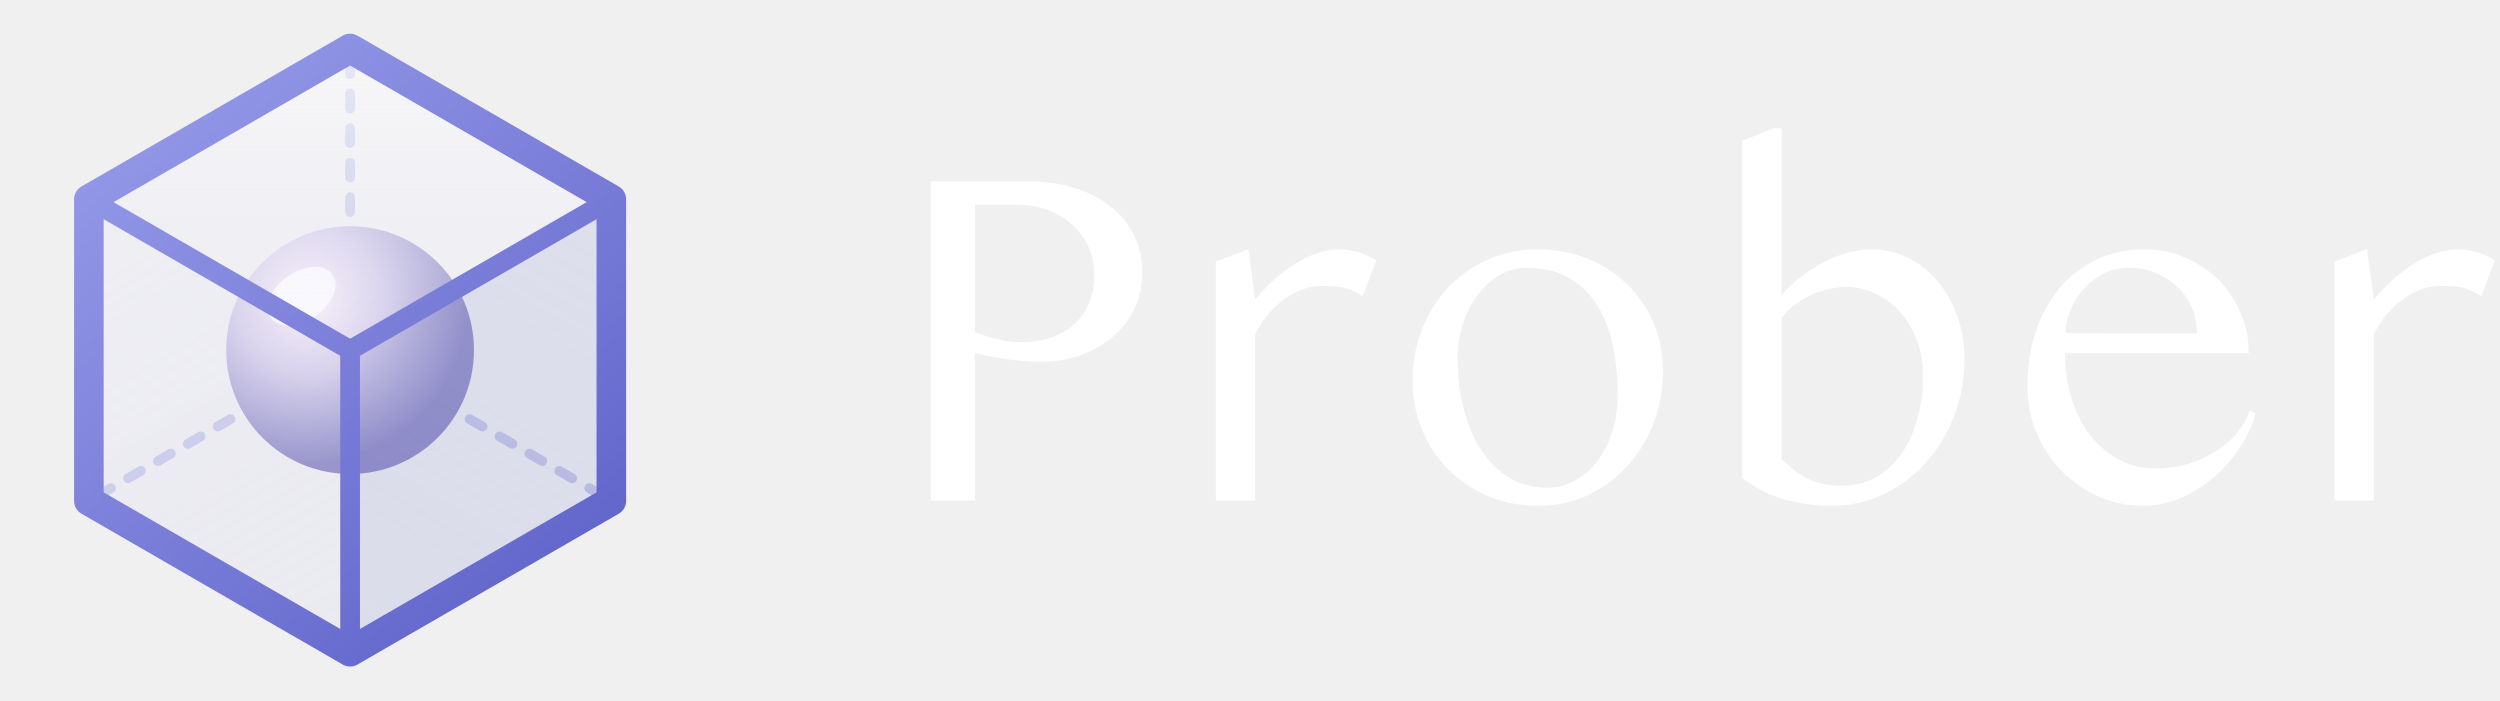
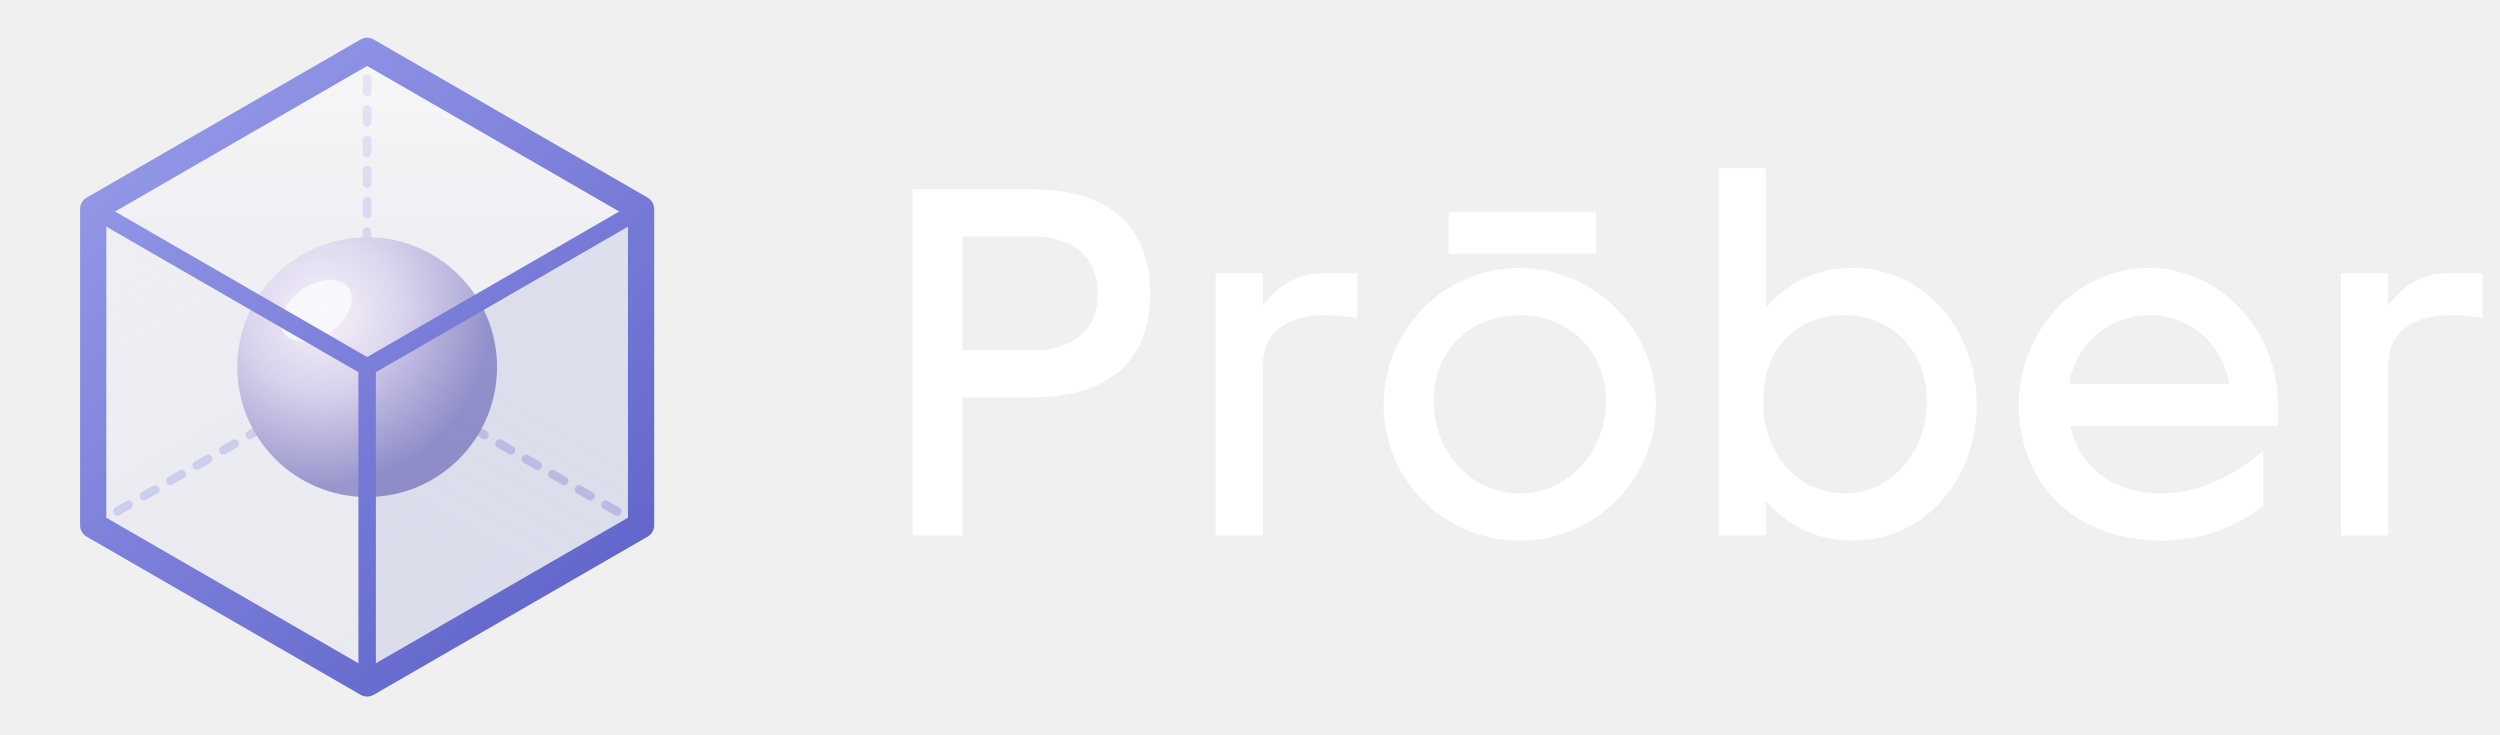
- <svg xmlns="http://www.w3.org/2000/svg" width="507" height="142" viewBox="0 0 507 142" fill="none">
-   <path d="M71 71V9.831M71 71L18.023 101.585M71 71L123.977 101.585" stroke="url(#paint0_linear_346_658)" stroke-opacity="0.35" stroke-width="2" stroke-linecap="round" stroke-dasharray="3 4" />
-   <path d="M71 96.123C84.875 96.123 96.123 84.875 96.123 71C96.123 57.125 84.875 45.877 71 45.877C57.125 45.877 45.877 57.125 45.877 71C45.877 84.875 57.125 96.123 71 96.123Z" fill="url(#paint1_radial_346_658)" />
-   <path d="M63.989 64.104C67.448 61.682 68.99 57.915 67.433 55.692C65.876 53.468 61.809 53.629 58.35 56.051C54.891 58.473 53.349 62.239 54.906 64.463C56.463 66.687 60.529 66.526 63.989 64.104Z" fill="white" fill-opacity="0.9" />
-   <path d="M71 9.831L123.977 40.416L71 71L18.023 40.416L71 9.831Z" fill="url(#paint2_linear_346_658)" />
-   <path d="M18.023 40.415L71 71V132.169L18.023 101.584V40.415Z" fill="url(#paint3_linear_346_658)" />
-   <path d="M123.977 40.415L71 71V132.169L123.977 101.584V40.415Z" fill="url(#paint4_linear_346_658)" />
-   <path d="M71 9.831L123.977 40.416V101.585L71 132.17L18.023 101.585V40.416L71 9.831Z" stroke="url(#paint5_linear_346_658)" stroke-width="6" stroke-linejoin="round" />
-   <path d="M18.023 40.415L71 71M71 71L123.977 40.415M71 71V132.169" stroke="url(#paint6_linear_346_658)" stroke-width="4" stroke-linecap="round" stroke-linejoin="round" />
-   <path d="M188.766 36.754H208.297C211.552 36.754 214.596 37.161 217.428 37.975C220.292 38.788 222.766 39.993 224.85 41.588C226.965 43.15 228.626 45.087 229.83 47.398C231.035 49.677 231.637 52.297 231.637 55.26C231.637 58.19 231.035 60.794 229.83 63.072C228.658 65.318 227.096 67.206 225.143 68.736C223.222 70.266 221.041 71.422 218.6 72.203C216.158 72.984 213.684 73.375 211.178 73.375C210.071 73.375 208.915 73.326 207.711 73.228C206.507 73.131 205.318 73.001 204.146 72.838C202.975 72.643 201.835 72.447 200.729 72.252C199.622 72.024 198.613 71.796 197.701 71.568V101.5H188.766V36.754ZM197.701 67.369C199.199 67.922 200.712 68.394 202.242 68.785C203.805 69.176 205.367 69.371 206.93 69.371C209.436 69.371 211.617 69.029 213.473 68.346C215.361 67.63 216.923 66.669 218.16 65.465C219.43 64.228 220.374 62.796 220.992 61.168C221.611 59.508 221.92 57.75 221.92 55.895C221.92 53.714 221.513 51.744 220.699 49.986C219.885 48.228 218.779 46.731 217.379 45.494C215.979 44.225 214.335 43.248 212.447 42.565C210.559 41.881 208.541 41.539 206.393 41.539H197.701V67.369ZM253.023 50.572H253.219L254.537 60.777C255.774 59.28 257.076 57.913 258.443 56.676C259.843 55.439 261.259 54.365 262.691 53.453C264.156 52.542 265.637 51.842 267.135 51.353C268.665 50.833 270.162 50.572 271.627 50.572C272.929 50.572 274.215 50.768 275.484 51.158C276.754 51.516 277.958 52.07 279.098 52.818L276.363 60.045C275.517 59.524 274.768 59.133 274.117 58.873C273.466 58.58 272.831 58.368 272.213 58.238C271.594 58.108 270.943 58.043 270.26 58.043C269.576 58.01 268.795 57.994 267.916 57.994C266.484 57.994 265.084 58.287 263.717 58.873C262.35 59.426 261.08 60.175 259.908 61.119C258.736 62.031 257.695 63.072 256.783 64.244C255.872 65.416 255.123 66.604 254.537 67.809V101.5H246.578V53.062L253.023 50.572ZM311.91 102.574C308.232 102.574 304.83 101.907 301.705 100.572C298.613 99.238 295.927 97.431 293.648 95.152C291.402 92.841 289.645 90.156 288.375 87.096C287.105 84.003 286.471 80.699 286.471 77.184C286.471 73.505 287.105 70.055 288.375 66.832C289.645 63.577 291.402 60.745 293.648 58.336C295.927 55.927 298.613 54.039 301.705 52.672C304.83 51.272 308.232 50.572 311.91 50.572C315.556 50.572 318.925 51.207 322.018 52.477C325.11 53.746 327.779 55.488 330.025 57.701C332.304 59.915 334.078 62.519 335.348 65.514C336.617 68.476 337.252 71.666 337.252 75.084C337.252 78.86 336.617 82.424 335.348 85.777C334.078 89.098 332.304 92.011 330.025 94.518C327.779 96.992 325.11 98.961 322.018 100.426C318.925 101.858 315.556 102.574 311.91 102.574ZM313.814 98.912C315.898 98.912 317.802 98.408 319.527 97.398C321.285 96.389 322.799 95.038 324.068 93.346C325.338 91.62 326.314 89.635 326.998 87.389C327.714 85.143 328.072 82.766 328.072 80.26C328.072 76.647 327.747 73.261 327.096 70.103C326.445 66.946 325.37 64.195 323.873 61.852C322.408 59.508 320.488 57.669 318.111 56.334C315.768 54.967 312.887 54.283 309.469 54.283C307.678 54.283 305.937 54.772 304.244 55.748C302.584 56.692 301.103 57.994 299.801 59.654C298.531 61.315 297.506 63.268 296.725 65.514C295.976 67.727 295.602 70.087 295.602 72.594C295.602 76.24 296.008 79.658 296.822 82.848C297.636 86.038 298.808 88.821 300.338 91.197C301.9 93.574 303.805 95.462 306.051 96.861C308.329 98.228 310.917 98.912 313.814 98.912ZM353.316 28.551L359.713 26.012H361.324V59.752C362.594 58.352 363.977 57.083 365.475 55.943C367.005 54.804 368.551 53.844 370.113 53.062C371.708 52.249 373.303 51.63 374.898 51.207C376.493 50.784 378.007 50.572 379.439 50.572C382.206 50.572 384.745 51.158 387.057 52.33C389.368 53.502 391.354 55.097 393.014 57.115C394.706 59.133 396.025 61.493 396.969 64.195C397.913 66.865 398.385 69.729 398.385 72.789C398.385 76.923 397.685 80.797 396.285 84.41C394.885 88.023 392.965 91.181 390.523 93.883C388.115 96.552 385.266 98.668 381.979 100.23C378.723 101.793 375.24 102.574 371.529 102.574C368.014 102.574 364.71 102.118 361.617 101.207C358.525 100.263 355.758 98.847 353.316 96.959V28.551ZM361.324 93.346H361.617C362.236 93.932 362.919 94.534 363.668 95.152C364.417 95.771 365.263 96.341 366.207 96.861C367.151 97.35 368.225 97.757 369.43 98.082C370.667 98.375 372.066 98.522 373.629 98.522C376.07 98.522 378.3 97.968 380.318 96.861C382.337 95.722 384.062 94.159 385.494 92.174C386.926 90.156 388.033 87.779 388.814 85.045C389.596 82.278 389.986 79.267 389.986 76.012C389.986 73.538 389.579 71.227 388.766 69.078C387.952 66.897 386.845 65.009 385.445 63.414C384.046 61.786 382.385 60.517 380.465 59.605C378.577 58.661 376.559 58.19 374.41 58.19C373.173 58.19 371.904 58.352 370.602 58.678C369.332 59.003 368.111 59.443 366.939 59.996C365.8 60.55 364.758 61.2 363.814 61.949C362.87 62.665 362.105 63.447 361.52 64.293H361.324V93.346ZM434.713 102.574C431.458 102.574 428.398 101.939 425.533 100.67C422.701 99.4 420.211 97.675 418.062 95.494C415.947 93.313 414.27 90.758 413.033 87.828C411.796 84.866 411.178 81.725 411.178 78.404C411.178 74.4 411.731 70.706 412.838 67.32C413.977 63.902 415.572 60.956 417.623 58.482C419.706 56.008 422.197 54.072 425.094 52.672C427.991 51.272 431.214 50.572 434.762 50.572C437.887 50.572 440.751 51.158 443.355 52.33C445.96 53.469 448.206 55.016 450.094 56.969C451.982 58.889 453.447 61.119 454.488 63.658C455.53 66.197 456.051 68.85 456.051 71.617H418.795C418.795 74.97 419.251 78.079 420.162 80.943C421.074 83.808 422.343 86.282 423.971 88.365C425.631 90.449 427.584 92.076 429.83 93.248C432.109 94.42 434.615 95.006 437.35 95.006C439.628 95.006 441.809 94.68 443.893 94.029C446.008 93.346 447.896 92.467 449.557 91.393C451.249 90.286 452.665 89.033 453.805 87.633C454.977 86.201 455.79 84.736 456.246 83.238L457.467 83.824C456.718 86.428 455.562 88.87 454 91.148C452.47 93.394 450.68 95.38 448.629 97.106C446.578 98.798 444.348 100.133 441.939 101.109C439.563 102.086 437.154 102.574 434.713 102.574ZM444.576 67.613H445.553C445.553 65.725 445.195 63.967 444.479 62.34C443.762 60.712 442.77 59.312 441.5 58.141C440.263 56.936 438.798 55.992 437.105 55.309C435.413 54.625 433.606 54.283 431.686 54.283C430.058 54.283 428.495 54.625 426.998 55.309C425.533 55.96 424.215 56.887 423.043 58.092C421.871 59.264 420.911 60.663 420.162 62.291C419.413 63.919 418.974 65.676 418.844 67.564L444.576 67.613ZM479.879 50.572H480.074L481.393 60.777C482.63 59.28 483.932 57.913 485.299 56.676C486.699 55.439 488.115 54.365 489.547 53.453C491.012 52.542 492.493 51.842 493.99 51.353C495.52 50.833 497.018 50.572 498.482 50.572C499.785 50.572 501.07 50.768 502.34 51.158C503.609 51.516 504.814 52.07 505.953 52.818L503.219 60.045C502.372 59.524 501.624 59.133 500.973 58.873C500.322 58.58 499.687 58.368 499.068 58.238C498.45 58.108 497.799 58.043 497.115 58.043C496.432 58.01 495.65 57.994 494.771 57.994C493.339 57.994 491.939 58.287 490.572 58.873C489.205 59.426 487.936 60.175 486.764 61.119C485.592 62.031 484.55 63.072 483.639 64.244C482.727 65.416 481.979 66.604 481.393 67.809V101.5H473.434V53.062L479.879 50.572Z" fill="white" />
+ <svg xmlns="http://www.w3.org/2000/svg" width="572" height="168" viewBox="0 0 572 168" fill="none">
+   <path d="M84 84V11.631M84 84L21.323 120.185M84 84L146.677 120.185" stroke="url(#paint0_linear_346_776)" stroke-opacity="0.35" stroke-width="2" stroke-linecap="round" stroke-dasharray="3 4" />
+   <path d="M84 113.723C100.416 113.723 113.723 100.416 113.723 84C113.723 67.585 100.416 54.277 84 54.277C67.585 54.277 54.277 67.585 54.277 84C54.277 100.416 67.585 113.723 84 113.723Z" fill="url(#paint1_radial_346_776)" />
+   <path d="M75.705 75.841C79.797 72.975 81.622 68.519 79.779 65.888C77.937 63.257 73.126 63.448 69.034 66.313C64.941 69.179 63.117 73.635 64.959 76.266C66.801 78.897 71.612 78.706 75.705 75.841Z" fill="white" fill-opacity="0.9" />
+   <path d="M84 11.631L146.677 47.816L84 84L21.323 47.816L84 11.631Z" fill="url(#paint2_linear_346_776)" />
+   <path d="M21.323 47.815L84 84V156.369L21.323 120.185V47.815Z" fill="url(#paint3_linear_346_776)" />
+   <path d="M146.677 47.815L84 84V156.369L146.677 120.185V47.815Z" fill="url(#paint4_linear_346_776)" />
+   <path d="M84 11.631L146.677 47.816V120.185L84 156.369L21.323 120.185V47.816L84 11.631Z" stroke="url(#paint5_linear_346_776)" stroke-width="6" stroke-linejoin="round" />
+   <path d="M21.323 47.815L84 84M84 84L146.677 47.815M84 84V156.369" stroke="url(#paint6_linear_346_776)" stroke-width="4" stroke-linecap="round" stroke-linejoin="round" />
+   <path d="M208.8 122.5V43.3H235.8C253.68 43.3 263.16 51.58 263.16 67.3C263.16 82.66 253.56 90.94 235.8 90.94H220.2V122.5H208.8ZM220.2 80.14H236.4C245.64 80.14 251.16 75.34 251.16 67.42C251.16 58.9 245.76 54.1 236.4 54.1H220.2V80.14ZM302.867 62.5H310.547V72.82C308.267 72.34 305.987 72.1 303.587 72.1C296.147 72.1 288.947 74.74 288.947 83.74V122.5H278.147V62.5H288.947V69.94C292.547 65.02 297.227 62.5 302.867 62.5ZM347.669 123.7C330.509 123.7 316.589 109.9 316.589 92.62C316.589 75.34 330.509 61.3 347.669 61.3C364.829 61.3 378.869 75.34 378.869 92.62C378.869 109.9 364.829 123.7 347.669 123.7ZM347.669 112.9C358.709 112.9 367.469 103.42 367.469 91.78C367.469 80.02 358.709 72.1 347.669 72.1C336.629 72.1 327.989 80.02 327.989 91.78C327.989 103.42 336.629 112.9 347.669 112.9ZM331.469 58.06V48.46H365.189V58.06H331.469ZM393.225 122.5V38.5H404.025V70.42C409.305 64.18 416.265 61.3 423.945 61.3C440.145 61.3 452.265 75.34 452.265 92.62C452.265 109.9 440.145 123.7 423.945 123.7C416.265 123.7 409.305 120.7 404.025 114.58V122.5H393.225ZM422.145 112.9C432.585 112.9 440.865 103.54 440.865 91.78C440.865 80.02 432.585 72.1 422.145 72.1C410.865 72.1 403.425 79.9 403.425 91.78C403.425 104.02 411.345 112.9 422.145 112.9ZM461.902 92.62C461.902 75.34 475.462 61.3 491.662 61.3C507.622 61.3 521.182 75.22 521.182 92.5V97.42H473.662C475.702 106.42 482.902 112.9 494.542 112.9C501.982 112.9 510.382 109.66 517.822 103.06V115.66C511.582 120.82 503.302 123.7 494.662 123.7C473.902 123.7 461.902 109.9 461.902 92.62ZM473.422 87.82H510.022C508.342 78.22 500.782 72.1 491.902 72.1C482.782 72.1 475.102 78.22 473.422 87.82ZM560.328 62.5H568.008V72.82C565.728 72.34 563.448 72.1 561.048 72.1C553.608 72.1 546.408 74.74 546.408 83.74V122.5H535.608V62.5H546.408V69.94C550.008 65.02 554.688 62.5 560.328 62.5Z" fill="white" />
  <defs>
-     <linearGradient id="paint0_linear_346_658" x1="17.477" y1="9.831" x2="124.523" y2="132.17" gradientUnits="userSpaceOnUse">
+     <linearGradient id="paint0_linear_346_776" x1="20.677" y1="11.631" x2="147.323" y2="156.369" gradientUnits="userSpaceOnUse">
      <stop stop-color="#9A9EEB" />
      <stop offset="1" stop-color="#5B5FC7" />
    </linearGradient>
-     <radialGradient id="paint1_radial_346_658" cx="0" cy="0" r="1" gradientUnits="userSpaceOnUse" gradientTransform="translate(62.2616 61.1693) scale(32.7692)">
+     <radialGradient id="paint1_radial_346_776" cx="0" cy="0" r="1" gradientUnits="userSpaceOnUse" gradientTransform="translate(73.6616 72.3697) scale(38.7692)">
      <stop stop-color="#FFF6F9" />
      <stop offset="0.45" stop-color="#D6CEE9" />
      <stop offset="1" stop-color="#8A86C2" />
    </radialGradient>
-     <linearGradient id="paint2_linear_346_658" x1="71" y1="9.831" x2="71" y2="71" gradientUnits="userSpaceOnUse">
+     <linearGradient id="paint2_linear_346_776" x1="84" y1="11.631" x2="84" y2="84" gradientUnits="userSpaceOnUse">
      <stop stop-color="white" stop-opacity="0.5" />
      <stop offset="1" stop-color="#E4E5FA" stop-opacity="0.25" />
    </linearGradient>
-     <linearGradient id="paint3_linear_346_658" x1="18.023" y1="40.415" x2="71" y2="132.169" gradientUnits="userSpaceOnUse">
+     <linearGradient id="paint3_linear_346_776" x1="21.323" y1="47.815" x2="84" y2="156.369" gradientUnits="userSpaceOnUse">
      <stop stop-color="#EEEFFC" stop-opacity="0.3" />
      <stop offset="1" stop-color="#C9CBF2" stop-opacity="0.15" />
    </linearGradient>
-     <linearGradient id="paint4_linear_346_658" x1="123.977" y1="40.415" x2="71" y2="132.169" gradientUnits="userSpaceOnUse">
+     <linearGradient id="paint4_linear_346_776" x1="146.677" y1="47.815" x2="84" y2="156.369" gradientUnits="userSpaceOnUse">
      <stop stop-color="#B6BAE4" stop-opacity="0.3" />
      <stop offset="1" stop-color="#8E92D8" stop-opacity="0.2" />
    </linearGradient>
-     <linearGradient id="paint5_linear_346_658" x1="17.477" y1="9.831" x2="124.523" y2="132.17" gradientUnits="userSpaceOnUse">
+     <linearGradient id="paint5_linear_346_776" x1="20.677" y1="11.631" x2="147.323" y2="156.369" gradientUnits="userSpaceOnUse">
      <stop stop-color="#9A9EEB" />
      <stop offset="1" stop-color="#5B5FC7" />
    </linearGradient>
-     <linearGradient id="paint6_linear_346_658" x1="17.477" y1="9.83" x2="124.523" y2="132.169" gradientUnits="userSpaceOnUse">
+     <linearGradient id="paint6_linear_346_776" x1="20.677" y1="11.631" x2="147.323" y2="156.369" gradientUnits="userSpaceOnUse">
      <stop stop-color="#9A9EEB" />
      <stop offset="1" stop-color="#5B5FC7" />
    </linearGradient>
  </defs>
</svg>
